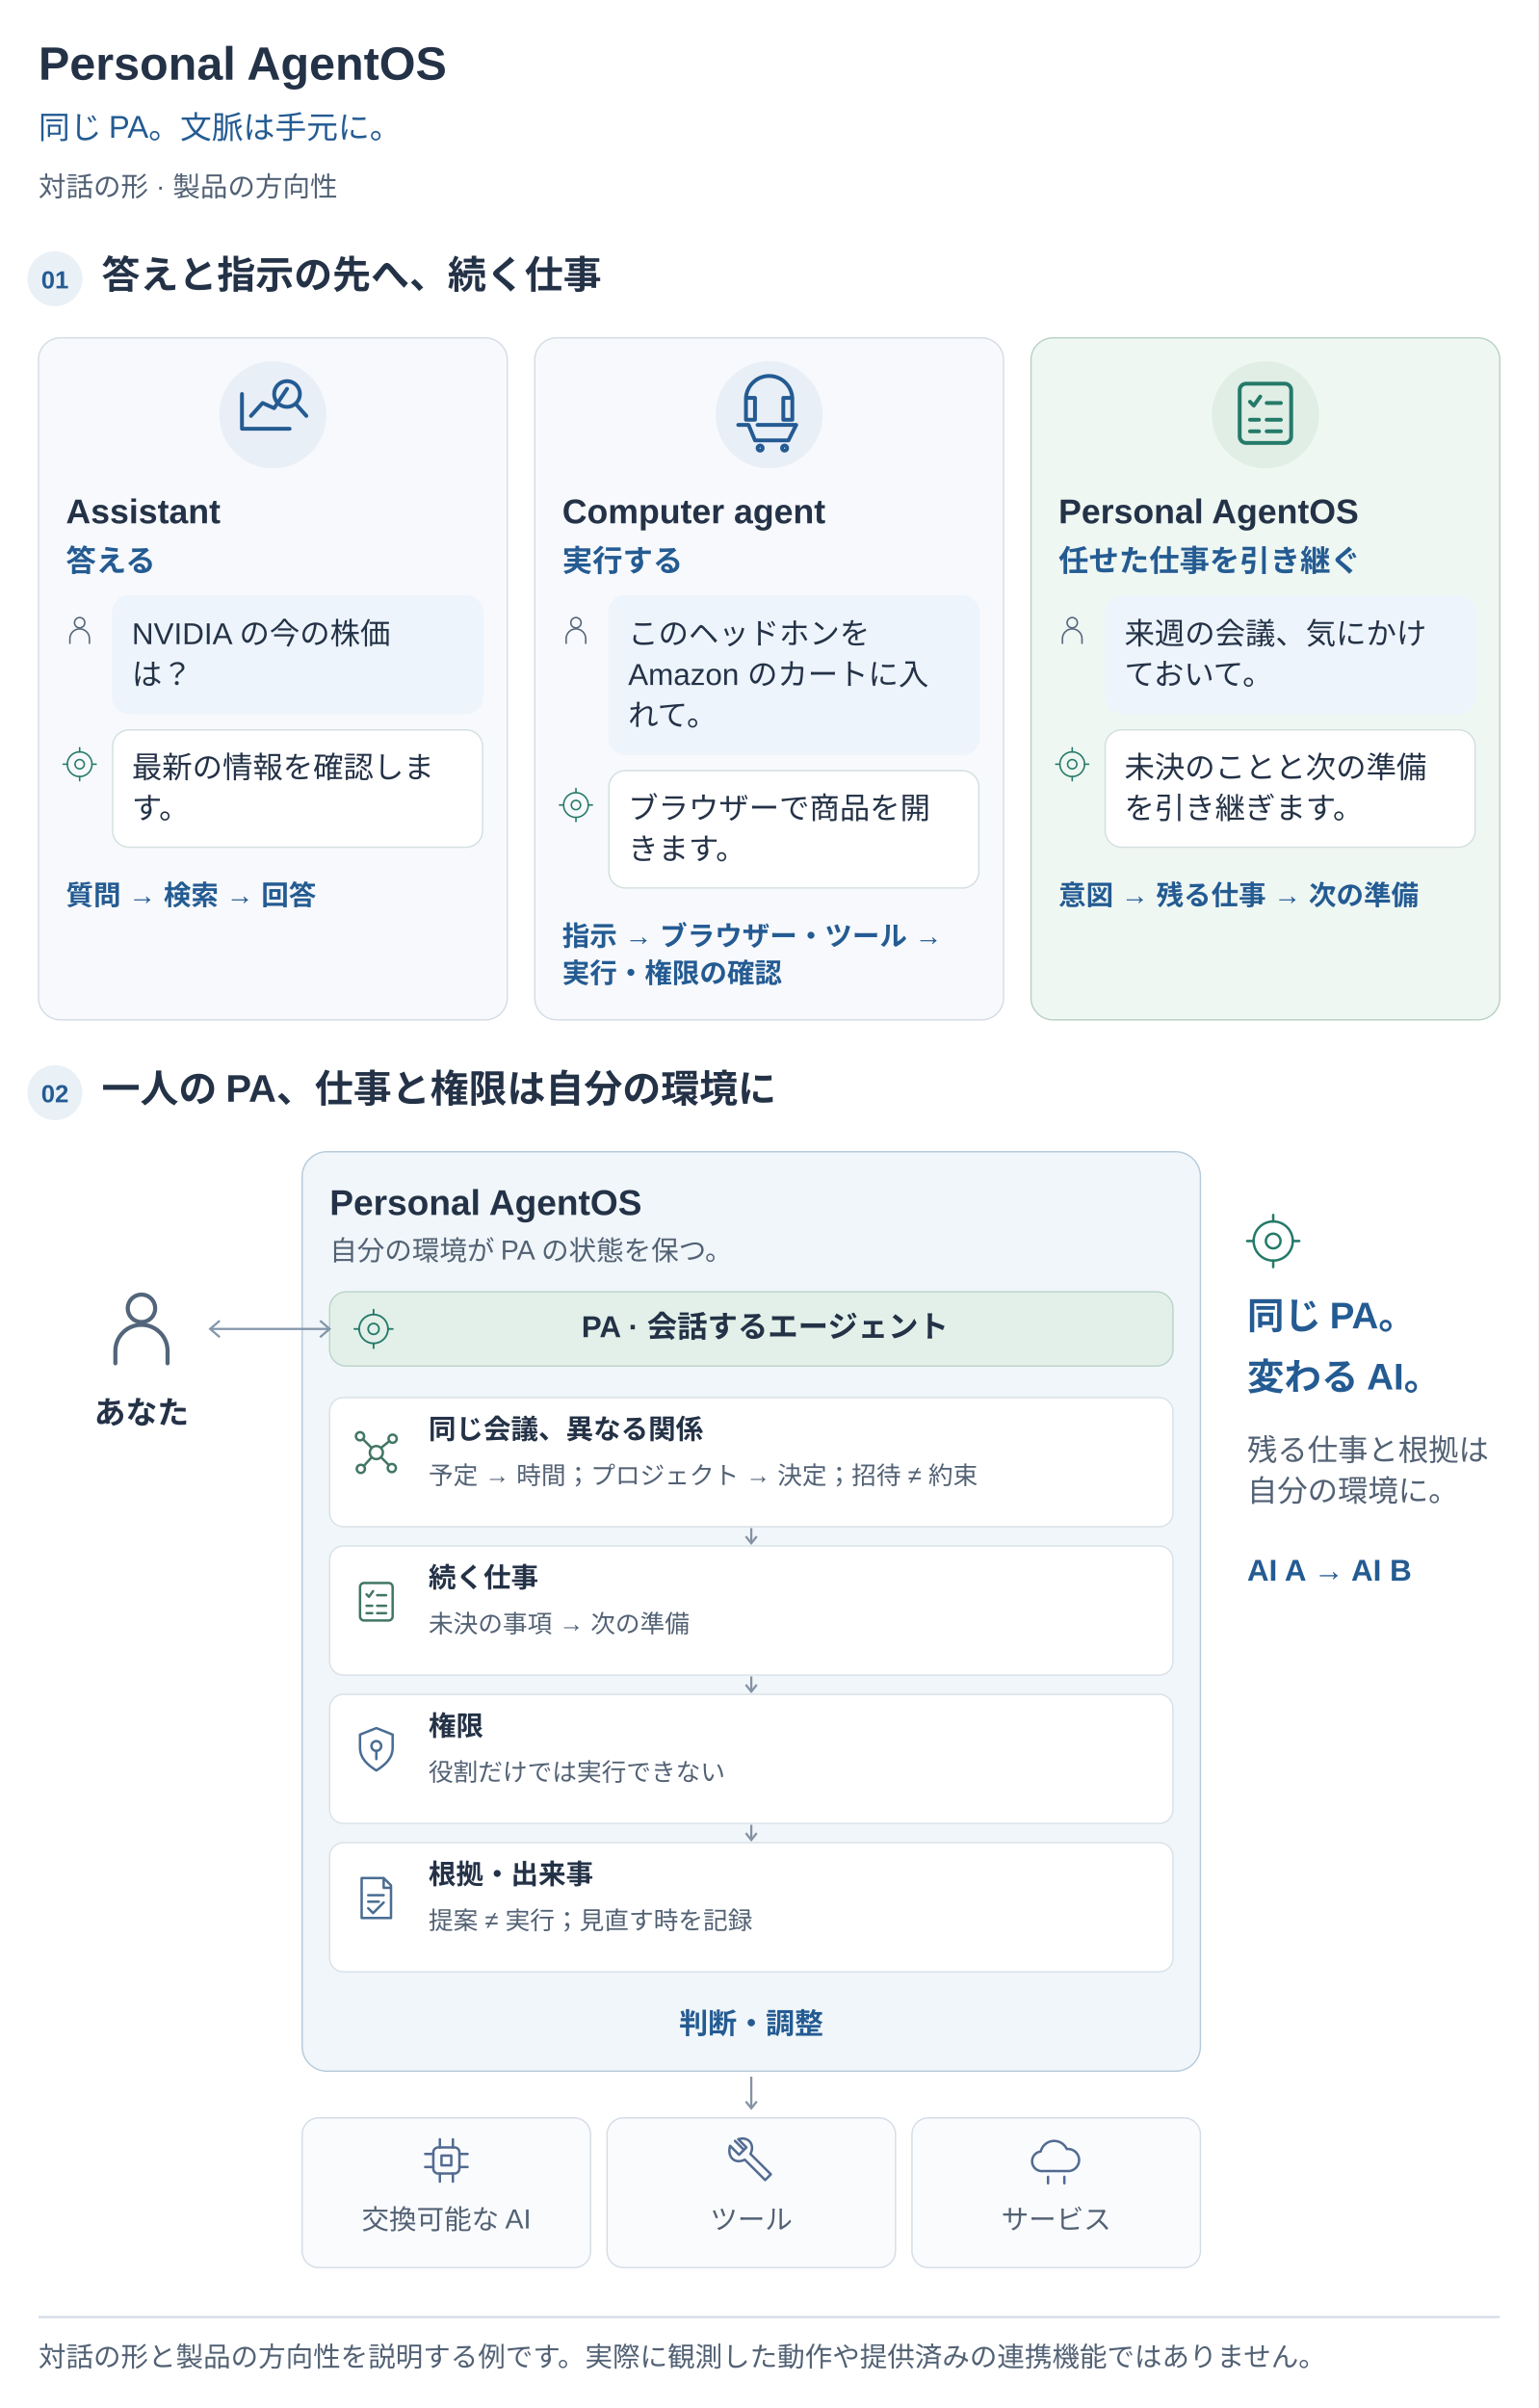
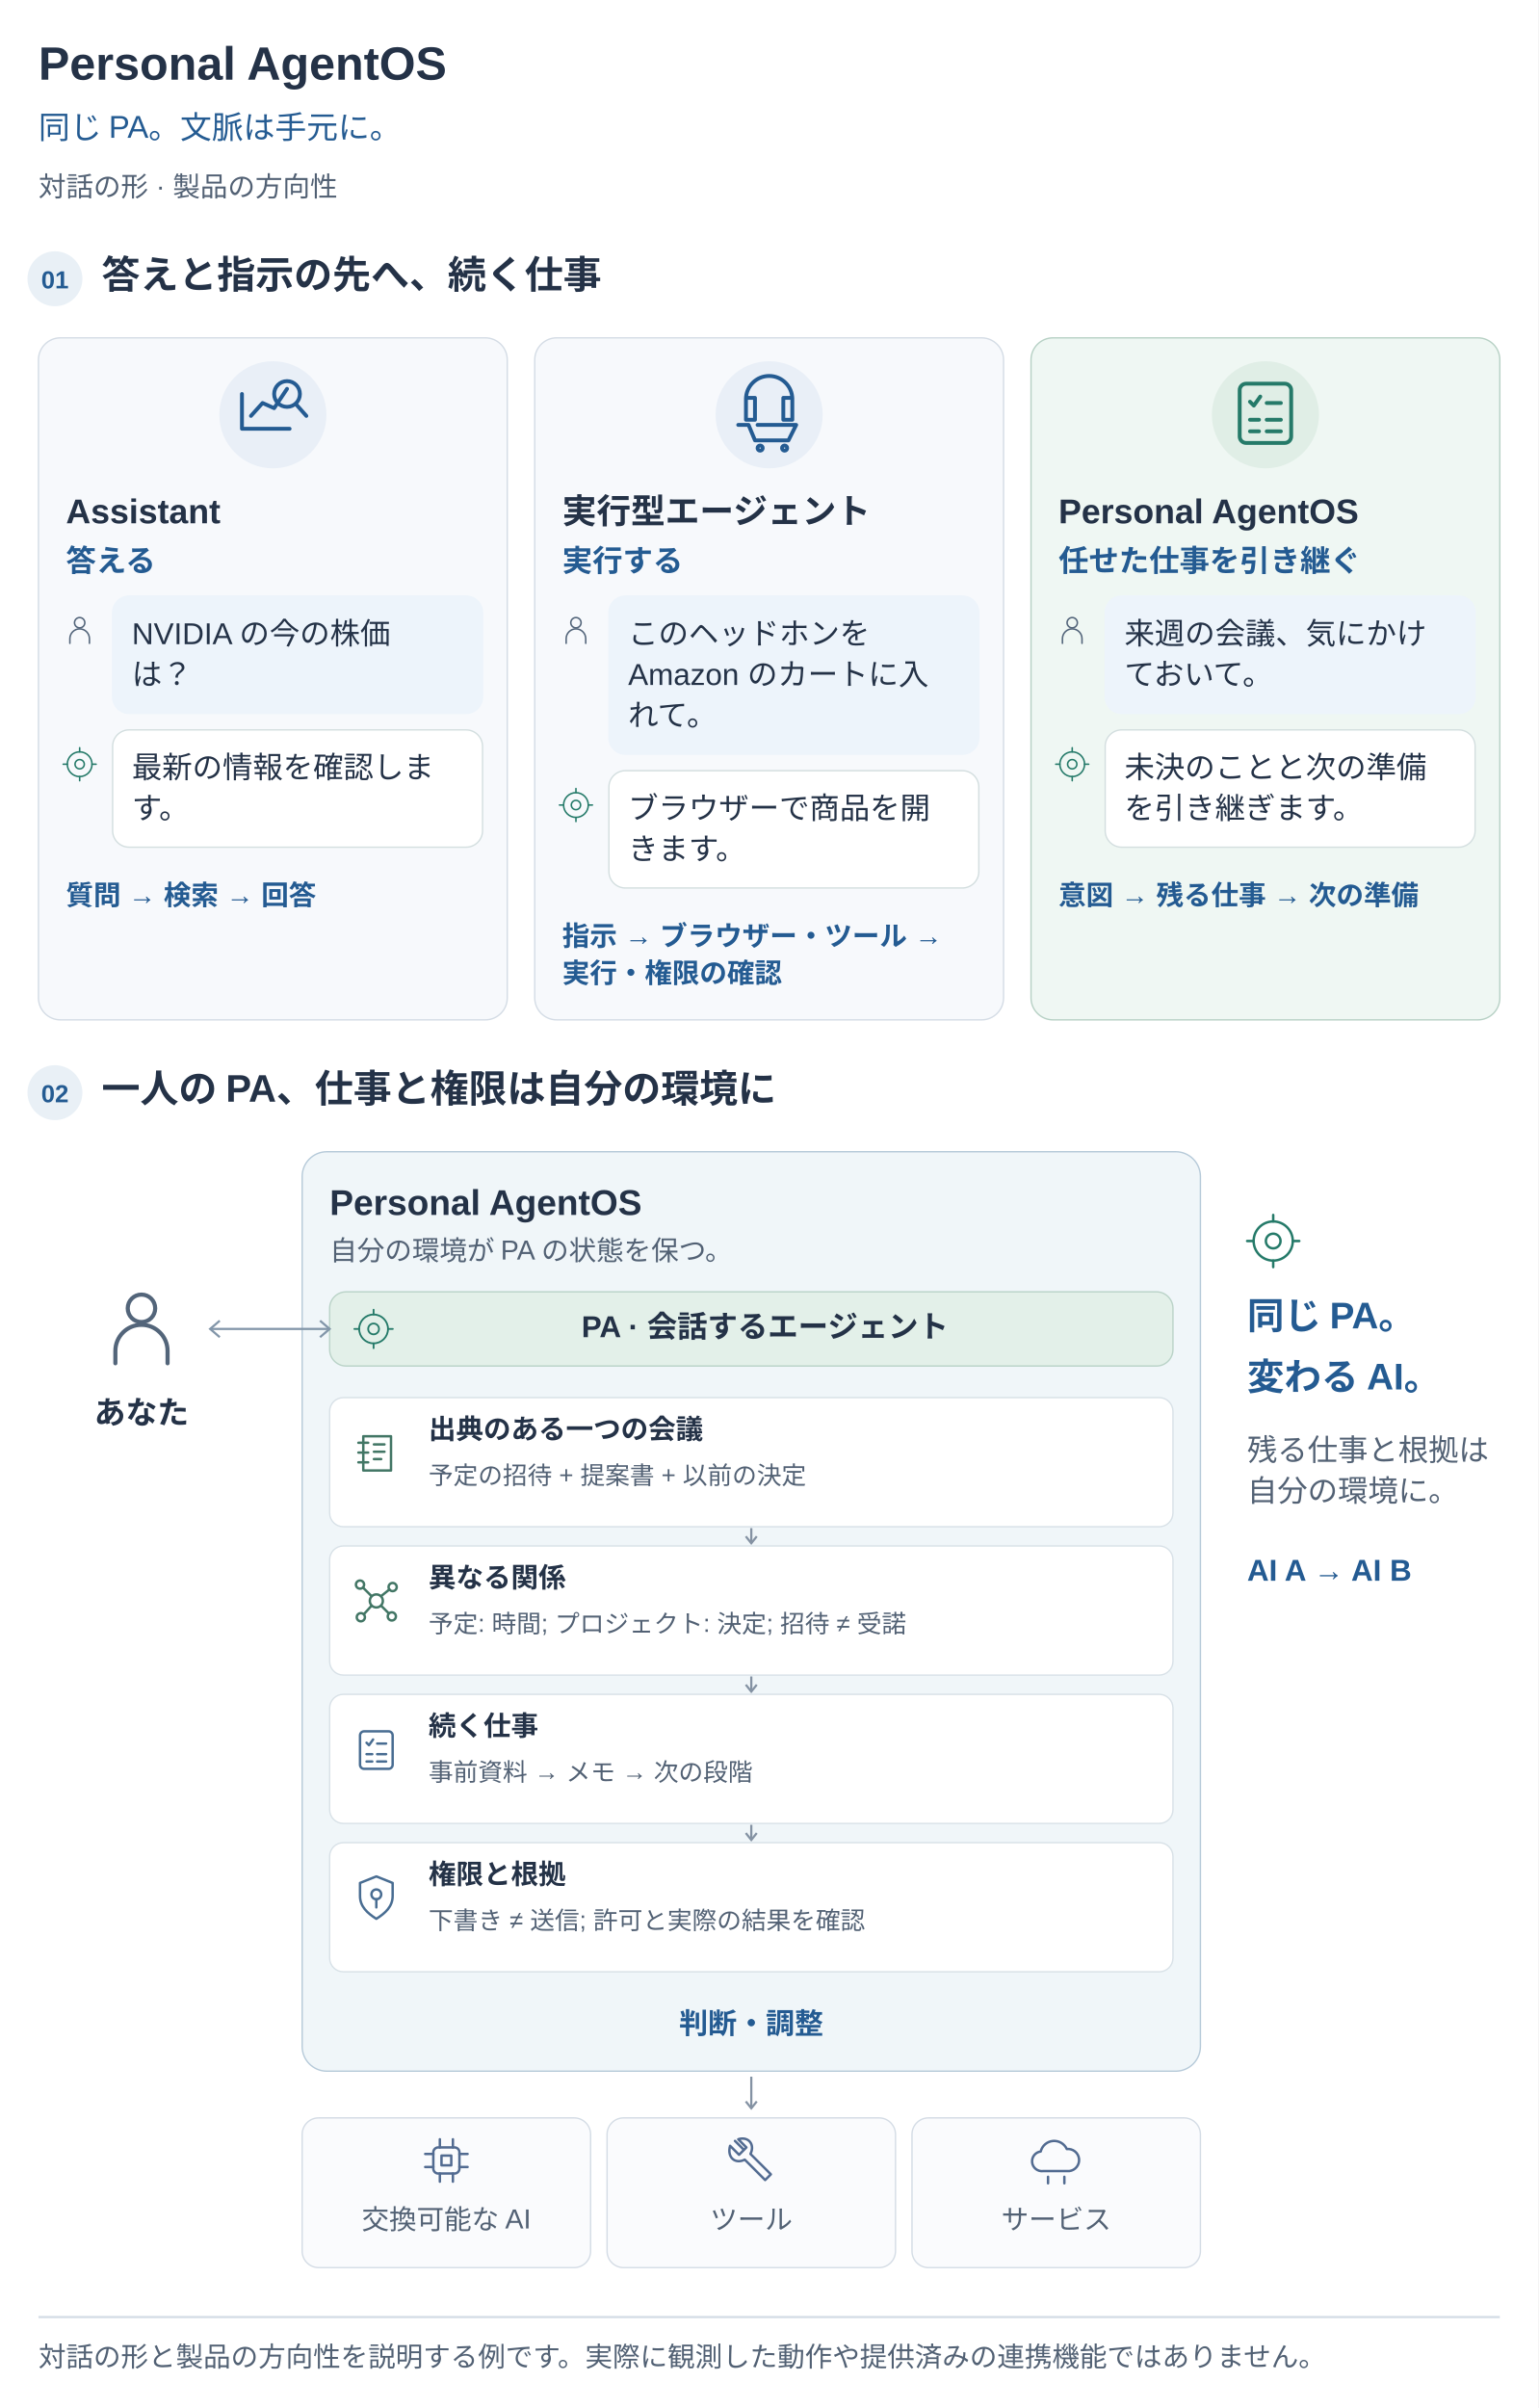
<svg xmlns="http://www.w3.org/2000/svg" width="1120" height="1753" viewBox="0 0 1120 1753" role="img" aria-labelledby="title desc">
  <style>text{font-family:Arial,"Noto Sans",sans-serif;fill:#243247} .bold{font-weight:700} .muted{fill:#526174} .blue{fill:#245b92}</style>
  <rect width="1120" height="1753" fill="#fff" />
  <text x="28" y="58.0" font-size="34" class="bold" text-anchor="start">Personal AgentOS</text>
  <text x="28" y="100.9" font-size="23" class="blue" text-anchor="start">同じ PA。文脈は手元に。</text>
  <text x="28" y="142.95" font-size="20" class="muted" text-anchor="start">対話の形 · 製品の方向性</text>
  <circle cx="40" cy="202.95" r="20" fill="#e9f0f6" stroke="none" />
  <text x="40" y="209.95" font-size="18" class="blue bold" text-anchor="middle">01</text>
  <text x="74" y="209.95" font-size="28" class="bold" text-anchor="start">答えと指示の先へ、続く仕事</text>
  <rect x="28.0" y="245.95" width="341.333" height="496.5" rx="16" fill="#f7f9fc" stroke="#d4dce5" />
  <circle cx="198.667" cy="301.95" r="39" fill="#e9eff7" stroke="none" />
  <g transform="translate(168.6667 269.95) scale(0.9375)" fill="none" stroke="#245b92" stroke-width="3" stroke-linecap="round" stroke-linejoin="round">
    <path d="M8 45V18m0 27h37M15 35l9-10 9 4 10-15" />
    <circle cx="43" cy="18" r="10" />
    <path d="m50 26 8 9" />
  </g>
  <text x="48.0" y="380.95" font-size="25" class="bold" text-anchor="start">Assistant</text>
  <text x="48.0" y="415.95" font-size="22" class="blue bold" text-anchor="start">答える</text>
  <g transform="translate(46.0 446.95) scale(0.375)" fill="none" stroke="#53657a" stroke-width="3" stroke-linecap="round" stroke-linejoin="round">
    <circle cx="32" cy="17" r="10" />
    <path d="M13 57v-9a19 19 0 0 1 38 0v9" />
  </g>
  <rect x="82.0" y="433.95" width="269.333" height="85.4" rx="12" fill="#edf4fb" stroke="#edf4fb" />
  <text x="96.0" y="468.95" font-size="22" class="" text-anchor="start">NVIDIA の今の株価</text>
  <text x="96.0" y="498.65" font-size="22" class="" text-anchor="start">は？</text>
  <g transform="translate(46.0 544.35) scale(0.375)" fill="none" stroke="#257a69" stroke-width="3" stroke-linecap="round" stroke-linejoin="round">
    <circle cx="32" cy="32" r="24" />
    <circle cx="32" cy="32" r="9" />
    <path d="M32 0v8m0 48v8M0 32h8m48 0h8" />
  </g>
  <rect x="82.0" y="531.35" width="269.333" height="85.4" rx="12" fill="#ffffff" stroke="#d3dedf" />
  <text x="96.0" y="566.35" font-size="22" class="" text-anchor="start">最新の情報を確認しま</text>
  <text x="96.0" y="596.05" font-size="22" class="" text-anchor="start">す。</text>
  <text x="48.0" y="658.75" font-size="20" class="blue bold" text-anchor="start">質問 → 検索 → 回答</text>
  <rect x="389.333" y="245.95" width="341.333" height="496.5" rx="16" fill="#f7f9fc" stroke="#d4dce5" />
  <circle cx="560.0" cy="301.95" r="39" fill="#e9eff7" stroke="none" />
  <g transform="translate(530.0 269.95) scale(0.9375)" fill="none" stroke="#245b92" stroke-width="3" stroke-linecap="round" stroke-linejoin="round">
    <path d="M14 29v-7a18 18 0 0 1 36 0v7M14 21h7v17h-7zm29 0h7v17h-7zM8 42h8l5 12h26l6-12H23" />
    <circle cx="25" cy="60" r="2" />
    <circle cx="44" cy="60" r="2" />
  </g>
-   <text x="409.333" y="380.95" font-size="25" class="bold" text-anchor="start">Computer agent</text>
+   <text x="409.333" y="380.95" font-size="25" class="bold" text-anchor="start">実行型エージェント</text>
  <text x="409.333" y="415.95" font-size="22" class="blue bold" text-anchor="start">実行する</text>
  <g transform="translate(407.3333 446.95) scale(0.375)" fill="none" stroke="#53657a" stroke-width="3" stroke-linecap="round" stroke-linejoin="round">
    <circle cx="32" cy="17" r="10" />
    <path d="M13 57v-9a19 19 0 0 1 38 0v9" />
  </g>
  <rect x="443.333" y="433.95" width="269.333" height="115.1" rx="12" fill="#edf4fb" stroke="#edf4fb" />
  <text x="457.333" y="468.95" font-size="22" class="" text-anchor="start">このヘッドホンを</text>
  <text x="457.333" y="498.65" font-size="22" class="" text-anchor="start">Amazon のカートに入</text>
  <text x="457.333" y="528.35" font-size="22" class="" text-anchor="start">れて。</text>
  <g transform="translate(407.3333 574.05) scale(0.375)" fill="none" stroke="#257a69" stroke-width="3" stroke-linecap="round" stroke-linejoin="round">
    <circle cx="32" cy="32" r="24" />
    <circle cx="32" cy="32" r="9" />
    <path d="M32 0v8m0 48v8M0 32h8m48 0h8" />
  </g>
  <rect x="443.333" y="561.05" width="269.333" height="85.4" rx="12" fill="#ffffff" stroke="#d3dedf" />
  <text x="457.333" y="596.05" font-size="22" class="" text-anchor="start">ブラウザーで商品を開</text>
  <text x="457.333" y="625.75" font-size="22" class="" text-anchor="start">きます。</text>
  <text x="409.333" y="688.45" font-size="20" class="blue bold" text-anchor="start">指示 → ブラウザー・ツール →</text>
  <text x="409.333" y="715.45" font-size="20" class="blue bold" text-anchor="start">実行・権限の確認</text>
  <rect x="750.667" y="245.95" width="341.333" height="496.5" rx="16" fill="#eff7f3" stroke="#b7d1c5" />
  <circle cx="921.333" cy="301.95" r="39" fill="#e0eee6" stroke="none" />
  <g transform="translate(891.3333 269.95) scale(0.9375)" fill="none" stroke="#257a69" stroke-width="3" stroke-linecap="round" stroke-linejoin="round">
    <rect x="12" y="10" width="40" height="46" rx="5" />
    <path d="m20 24 3 3 5-7m5 5h11M20 38h7m6 0h11M20 47h7m6 0h11" />
  </g>
  <text x="770.667" y="380.95" font-size="25" class="bold" text-anchor="start">Personal AgentOS</text>
  <text x="770.667" y="415.95" font-size="22" class="blue bold" text-anchor="start">任せた仕事を引き継ぐ</text>
  <g transform="translate(768.6667 446.95) scale(0.375)" fill="none" stroke="#53657a" stroke-width="3" stroke-linecap="round" stroke-linejoin="round">
    <circle cx="32" cy="17" r="10" />
    <path d="M13 57v-9a19 19 0 0 1 38 0v9" />
  </g>
  <rect x="804.667" y="433.95" width="269.333" height="85.4" rx="12" fill="#edf4fb" stroke="#edf4fb" />
  <text x="818.667" y="468.95" font-size="22" class="" text-anchor="start">来週の会議、気にかけ</text>
  <text x="818.667" y="498.65" font-size="22" class="" text-anchor="start">ておいて。</text>
  <g transform="translate(768.6667 544.35) scale(0.375)" fill="none" stroke="#257a69" stroke-width="3" stroke-linecap="round" stroke-linejoin="round">
    <circle cx="32" cy="32" r="24" />
    <circle cx="32" cy="32" r="9" />
    <path d="M32 0v8m0 48v8M0 32h8m48 0h8" />
  </g>
  <rect x="804.667" y="531.35" width="269.333" height="85.4" rx="12" fill="#ffffff" stroke="#d3dedf" />
  <text x="818.667" y="566.35" font-size="22" class="" text-anchor="start">未決のことと次の準備</text>
  <text x="818.667" y="596.05" font-size="22" class="" text-anchor="start">を引き継ぎます。</text>
  <text x="770.667" y="658.75" font-size="20" class="blue bold" text-anchor="start">意図 → 残る仕事 → 次の準備</text>
  <circle cx="40" cy="795.45" r="20" fill="#e9f0f6" stroke="none" />
  <text x="40" y="802.45" font-size="18" class="blue bold" text-anchor="middle">02</text>
  <text x="74" y="802.45" font-size="28" class="bold" text-anchor="start">一人の PA、仕事と権限は自分の環境に</text>
  <g transform="translate(71 935.45) scale(1.0)" fill="none" stroke="#53657a" stroke-width="3" stroke-linecap="round" stroke-linejoin="round">
    <circle cx="32" cy="17" r="10" />
    <path d="M13 57v-9a19 19 0 0 1 38 0v9" />
  </g>
  <text x="103" y="1036.45" font-size="23" class="bold" text-anchor="middle">あなた</text>
  <rect x="220" y="838.45" width="654" height="669.35" rx="18" fill="#f0f6f9" stroke="#b6cad9" />
  <text x="240" y="884.45" font-size="26" class="bold" text-anchor="start">Personal AgentOS</text>
  <text x="240" y="917.45" font-size="20" class="muted" text-anchor="start">自分の環境が PA の状態を保つ。</text>
  <rect x="240" y="940.45" width="614" height="54" rx="12" fill="#e3f0e9" stroke="#bad3c8" />
  <g transform="translate(258 953.45) scale(0.4375)" fill="none" stroke="#257a69" stroke-width="3" stroke-linecap="round" stroke-linejoin="round">
    <circle cx="32" cy="32" r="24" />
    <circle cx="32" cy="32" r="9" />
    <path d="M32 0v8m0 48v8M0 32h8m48 0h8" />
  </g>
  <text x="557.0" y="973.45" font-size="22" class="bold" text-anchor="middle">PA · 会話するエージェント</text>
  <path d="M153 967.45H240" fill="none" stroke="#8296a9" stroke-width="1.6" />
  <path d="M160 961.45L153 967.45L160 973.45M233 961.45L240 967.45L233 973.45" fill="none" stroke="#8296a9" stroke-width="1.6" />
  <rect x="240" y="1017.45" width="614" height="94" rx="10" fill="#fff" stroke="#d8e1e7" />
  <g transform="translate(255 1038.45) scale(0.59375)" fill="none" stroke="#427665" stroke-width="3" stroke-linecap="round" stroke-linejoin="round">
+     <path d="M16 12h34v42H16zM10 20h12m-12 12h12m-12 12h12M29 22h13m-13 9h13m-13 9h9" />
+   </g>
+   <text x="312" y="1047.45" font-size="20" class="bold" text-anchor="start">出典のある一つの会議</text>
+   <text x="312" y="1080.45" font-size="18" class="muted" text-anchor="start">予定の招待 + 提案書 + 以前の決定</text>
+   <path d="M547.0 1112.45 L547.0 1123.45" fill="none" stroke="#8492a3" stroke-width="1.6" />
+   <path d="M543.0 1118.45 L547.0 1123.45 L551.0 1118.45" fill="none" stroke="#8492a3" stroke-width="1.6" />
+   <rect x="240" y="1125.45" width="614" height="94" rx="10" fill="#fff" stroke="#d8e1e7" />
+   <g transform="translate(255 1146.45) scale(0.59375)" fill="none" stroke="#427665" stroke-width="3" stroke-linecap="round" stroke-linejoin="round">
    <circle cx="32" cy="32" r="8" />
    <circle cx="12" cy="12" r="5" />
    <circle cx="52" cy="15" r="5" />
    <circle cx="13" cy="52" r="5" />
    <circle cx="51" cy="51" r="5" />
    <path d="m16 16 10 10m12 0 10-8M17 48l9-10m12 0 9 9" />
  </g>
-   <text x="312" y="1047.45" font-size="20" class="bold" text-anchor="start">同じ会議、異なる関係</text>
-   <text x="312" y="1080.45" font-size="18" class="muted" text-anchor="start">予定 → 時間；プロジェクト → 決定；招待 ≠ 約束</text>
-   <path d="M547.0 1112.45 L547.0 1123.45" fill="none" stroke="#8492a3" stroke-width="1.6" />
-   <path d="M543.0 1118.45 L547.0 1123.45 L551.0 1118.45" fill="none" stroke="#8492a3" stroke-width="1.6" />
-   <rect x="240" y="1125.45" width="614" height="94" rx="10" fill="#fff" stroke="#d8e1e7" />
-   <g transform="translate(255 1146.45) scale(0.59375)" fill="none" stroke="#427665" stroke-width="3" stroke-linecap="round" stroke-linejoin="round">
-     <rect x="12" y="10" width="40" height="46" rx="5" />
-     <path d="m20 24 3 3 5-7m5 5h11M20 38h7m6 0h11M20 47h7m6 0h11" />
-   </g>
-   <text x="312" y="1155.45" font-size="20" class="bold" text-anchor="start">続く仕事</text>
-   <text x="312" y="1188.45" font-size="18" class="muted" text-anchor="start">未決の事項 → 次の準備</text>
+   <text x="312" y="1155.45" font-size="20" class="bold" text-anchor="start">異なる関係</text>
+   <text x="312" y="1188.45" font-size="18" class="muted" text-anchor="start">予定: 時間; プロジェクト: 決定; 招待 ≠ 受諾</text>
  <path d="M547.0 1220.45 L547.0 1231.45" fill="none" stroke="#8492a3" stroke-width="1.6" />
  <path d="M543.0 1226.45 L547.0 1231.45 L551.0 1226.45" fill="none" stroke="#8492a3" stroke-width="1.6" />
  <rect x="240" y="1233.45" width="614" height="94" rx="10" fill="#fff" stroke="#d8e1e7" />
  <g transform="translate(255 1254.45) scale(0.59375)" fill="none" stroke="#496d92" stroke-width="3" stroke-linecap="round" stroke-linejoin="round">
+     <rect x="12" y="10" width="40" height="46" rx="5" />
+     <path d="m20 24 3 3 5-7m5 5h11M20 38h7m6 0h11M20 47h7m6 0h11" />
+   </g>
+   <text x="312" y="1263.45" font-size="20" class="bold" text-anchor="start">続く仕事</text>
+   <text x="312" y="1296.45" font-size="18" class="muted" text-anchor="start">事前資料 → メモ → 次の段階</text>
+   <path d="M547.0 1328.45 L547.0 1339.45" fill="none" stroke="#8492a3" stroke-width="1.6" />
+   <path d="M543.0 1334.45 L547.0 1339.45 L551.0 1334.45" fill="none" stroke="#8492a3" stroke-width="1.6" />
+   <rect x="240" y="1341.45" width="614" height="94" rx="10" fill="#fff" stroke="#d8e1e7" />
+   <g transform="translate(255 1362.45) scale(0.59375)" fill="none" stroke="#496d92" stroke-width="3" stroke-linecap="round" stroke-linejoin="round">
    <path d="M32 6 52 14v16c0 13-9 21-20 28-11-7-20-15-20-28V14z" />
    <circle cx="32" cy="28" r="6" />
    <path d="M32 34v10" />
  </g>
-   <text x="312" y="1263.45" font-size="20" class="bold" text-anchor="start">権限</text>
-   <text x="312" y="1296.45" font-size="18" class="muted" text-anchor="start">役割だけでは実行できない</text>
-   <path d="M547.0 1328.45 L547.0 1339.45" fill="none" stroke="#8492a3" stroke-width="1.6" />
-   <path d="M543.0 1334.45 L547.0 1339.45 L551.0 1334.45" fill="none" stroke="#8492a3" stroke-width="1.6" />
-   <rect x="240" y="1341.45" width="614" height="94" rx="10" fill="#fff" stroke="#d8e1e7" />
-   <g transform="translate(255 1362.45) scale(0.59375)" fill="none" stroke="#496d92" stroke-width="3" stroke-linecap="round" stroke-linejoin="round">
-     <path d="M14 8h27l9 9v40H14zM41 8v12h9M22 29h19m-19 8h13m-13 8 6 6 13-13" />
-   </g>
-   <text x="312" y="1371.45" font-size="20" class="bold" text-anchor="start">根拠・出来事</text>
-   <text x="312" y="1404.45" font-size="18" class="muted" text-anchor="start">提案 ≠ 実行；見直す時を記録</text>
+   <text x="312" y="1371.45" font-size="20" class="bold" text-anchor="start">権限と根拠</text>
+   <text x="312" y="1404.45" font-size="18" class="muted" text-anchor="start">下書き ≠ 送信; 許可と実際の結果を確認</text>
  <text x="547.0" y="1480.45" font-size="21" class="blue bold" text-anchor="middle">判断・調整</text>
  <path d="M547.0 1511.8 L547.0 1534.8" fill="none" stroke="#8492a3" stroke-width="1.6" />
  <path d="M543.0 1529.8 L547.0 1534.8 L551.0 1529.8" fill="none" stroke="#8492a3" stroke-width="1.6" />
  <rect x="220.0" y="1541.8" width="210.0" height="109" rx="12" fill="#fafbfd" stroke="#d4dce5" />
  <g transform="translate(306.0 1553.8) scale(0.59375)" fill="none" stroke="#526b91" stroke-width="3" stroke-linecap="round" stroke-linejoin="round">
    <rect x="16" y="16" width="32" height="32" rx="6" />
    <path d="M24 6v10m16-10v10M24 48v10m16-10v10M6 24h10M6 40h10m32-16h10M48 40h10M26 26h12v12H26z" />
  </g>
  <text x="325.0" y="1622.8" font-size="20" class="muted" text-anchor="middle">交換可能な AI</text>
  <rect x="442.0" y="1541.8" width="210.0" height="109" rx="12" fill="#fafbfd" stroke="#d4dce5" />
  <g transform="translate(528.0 1553.8) scale(0.59375)" fill="none" stroke="#526b91" stroke-width="3" stroke-linecap="round" stroke-linejoin="round">
    <path d="m12 8 11 11-6 6L6 14c-4 14 6 23 18 17l25 25 7-7-25-25C37 12 28 2 16 6l10 10-7 7" />
  </g>
  <text x="547.0" y="1622.8" font-size="20" class="muted" text-anchor="middle">ツール</text>
  <rect x="664.0" y="1541.8" width="210.0" height="109" rx="12" fill="#fafbfd" stroke="#d4dce5" />
  <g transform="translate(750.0 1553.8) scale(0.59375)" fill="none" stroke="#526b91" stroke-width="3" stroke-linecap="round" stroke-linejoin="round">
    <path d="M16 45a12 12 0 0 1-3-24 17 17 0 0 1 32-3 13 13 0 0 1 3 27H16zM22 52v8m20-8v8" />
  </g>
  <text x="769.0" y="1622.8" font-size="20" class="muted" text-anchor="middle">サービス</text>
  <g transform="translate(908 884.45) scale(0.59375)" fill="none" stroke="#257a69" stroke-width="3" stroke-linecap="round" stroke-linejoin="round">
    <circle cx="32" cy="32" r="24" />
    <circle cx="32" cy="32" r="9" />
    <path d="M32 0v8m0 48v8M0 32h8m48 0h8" />
  </g>
  <text x="908" y="967.45" font-size="27" class="blue bold" text-anchor="start">同じ PA。</text>
  <text x="908" y="1011.9" font-size="27" class="blue bold" text-anchor="start">変わる AI。</text>
  <text x="908" y="1063.35" font-size="22" class="muted" text-anchor="start">残る仕事と根拠は</text>
  <text x="908" y="1093.05" font-size="22" class="muted" text-anchor="start">自分の環境に。</text>
  <text x="908" y="1150.75" font-size="22" class="blue bold" text-anchor="start">AI A → AI B</text>
  <path d="M28 1686.8H1092" fill="none" stroke="#d4dce5" stroke-width="1.6" />
  <text x="28" y="1722.8" font-size="20" class="muted" text-anchor="start">対話の形と製品の方向性を説明する例です。実際に観測した動作や提供済みの連携機能ではありません。</text>
</svg>
